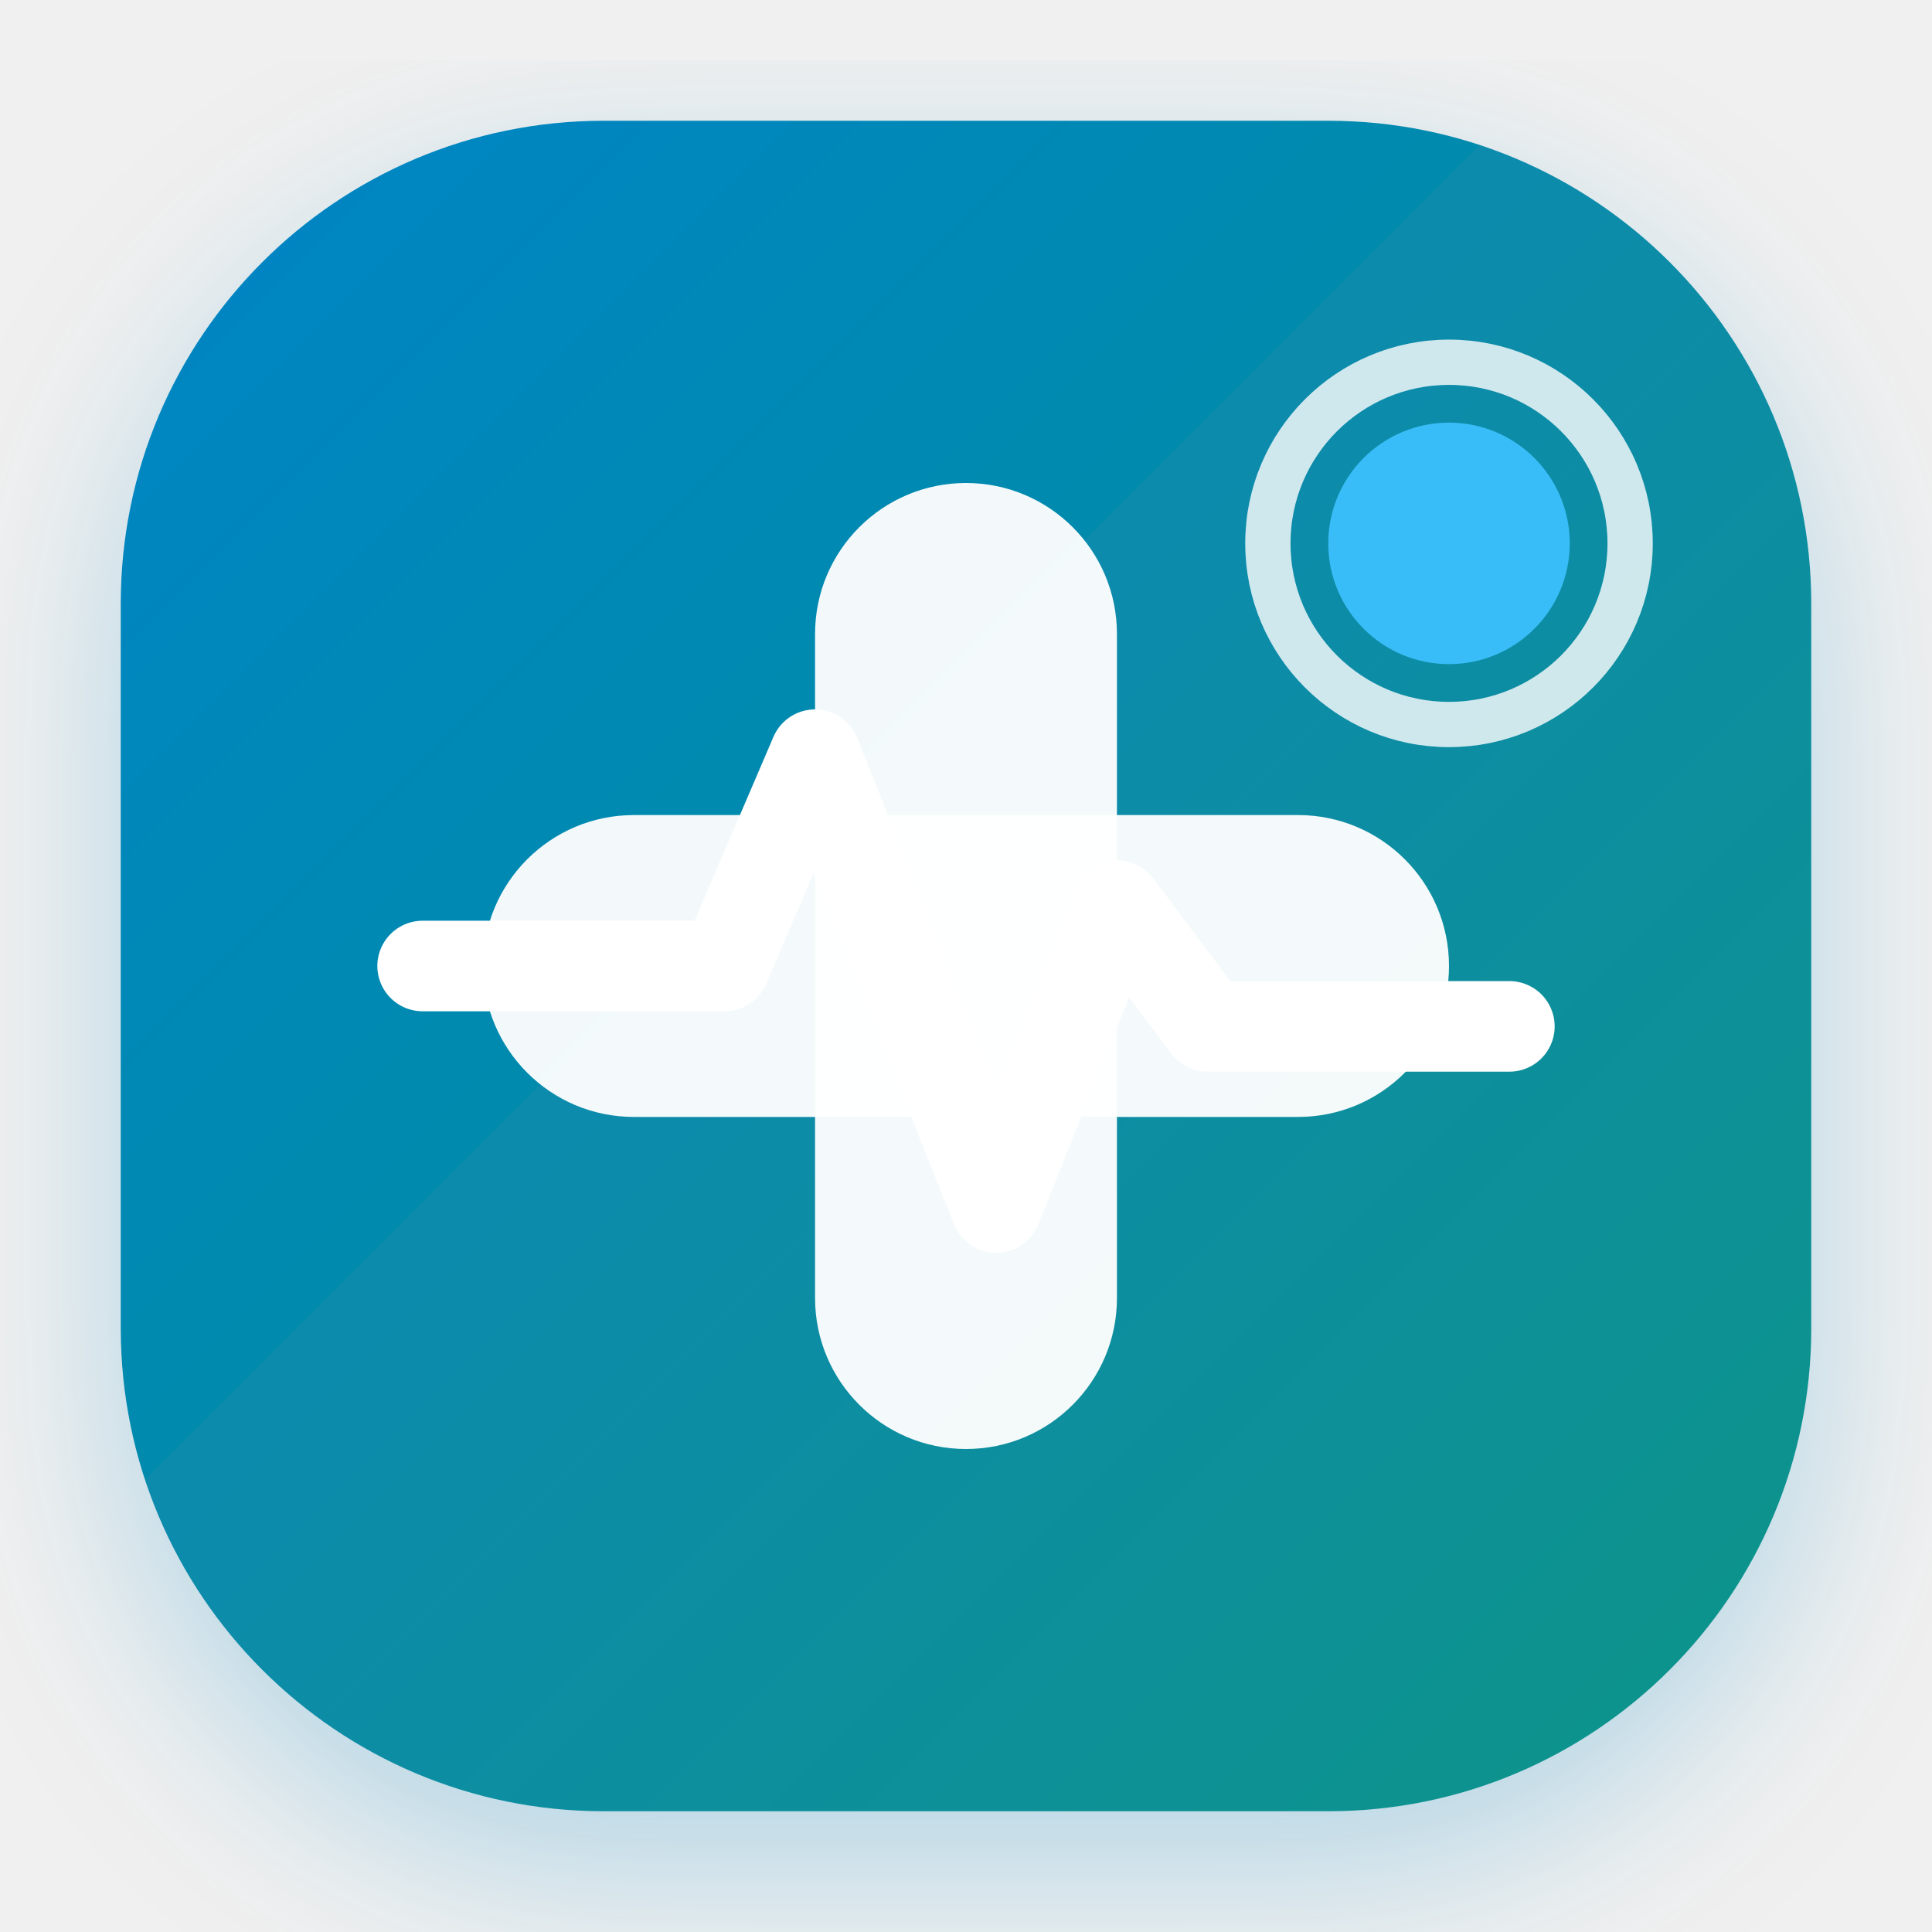
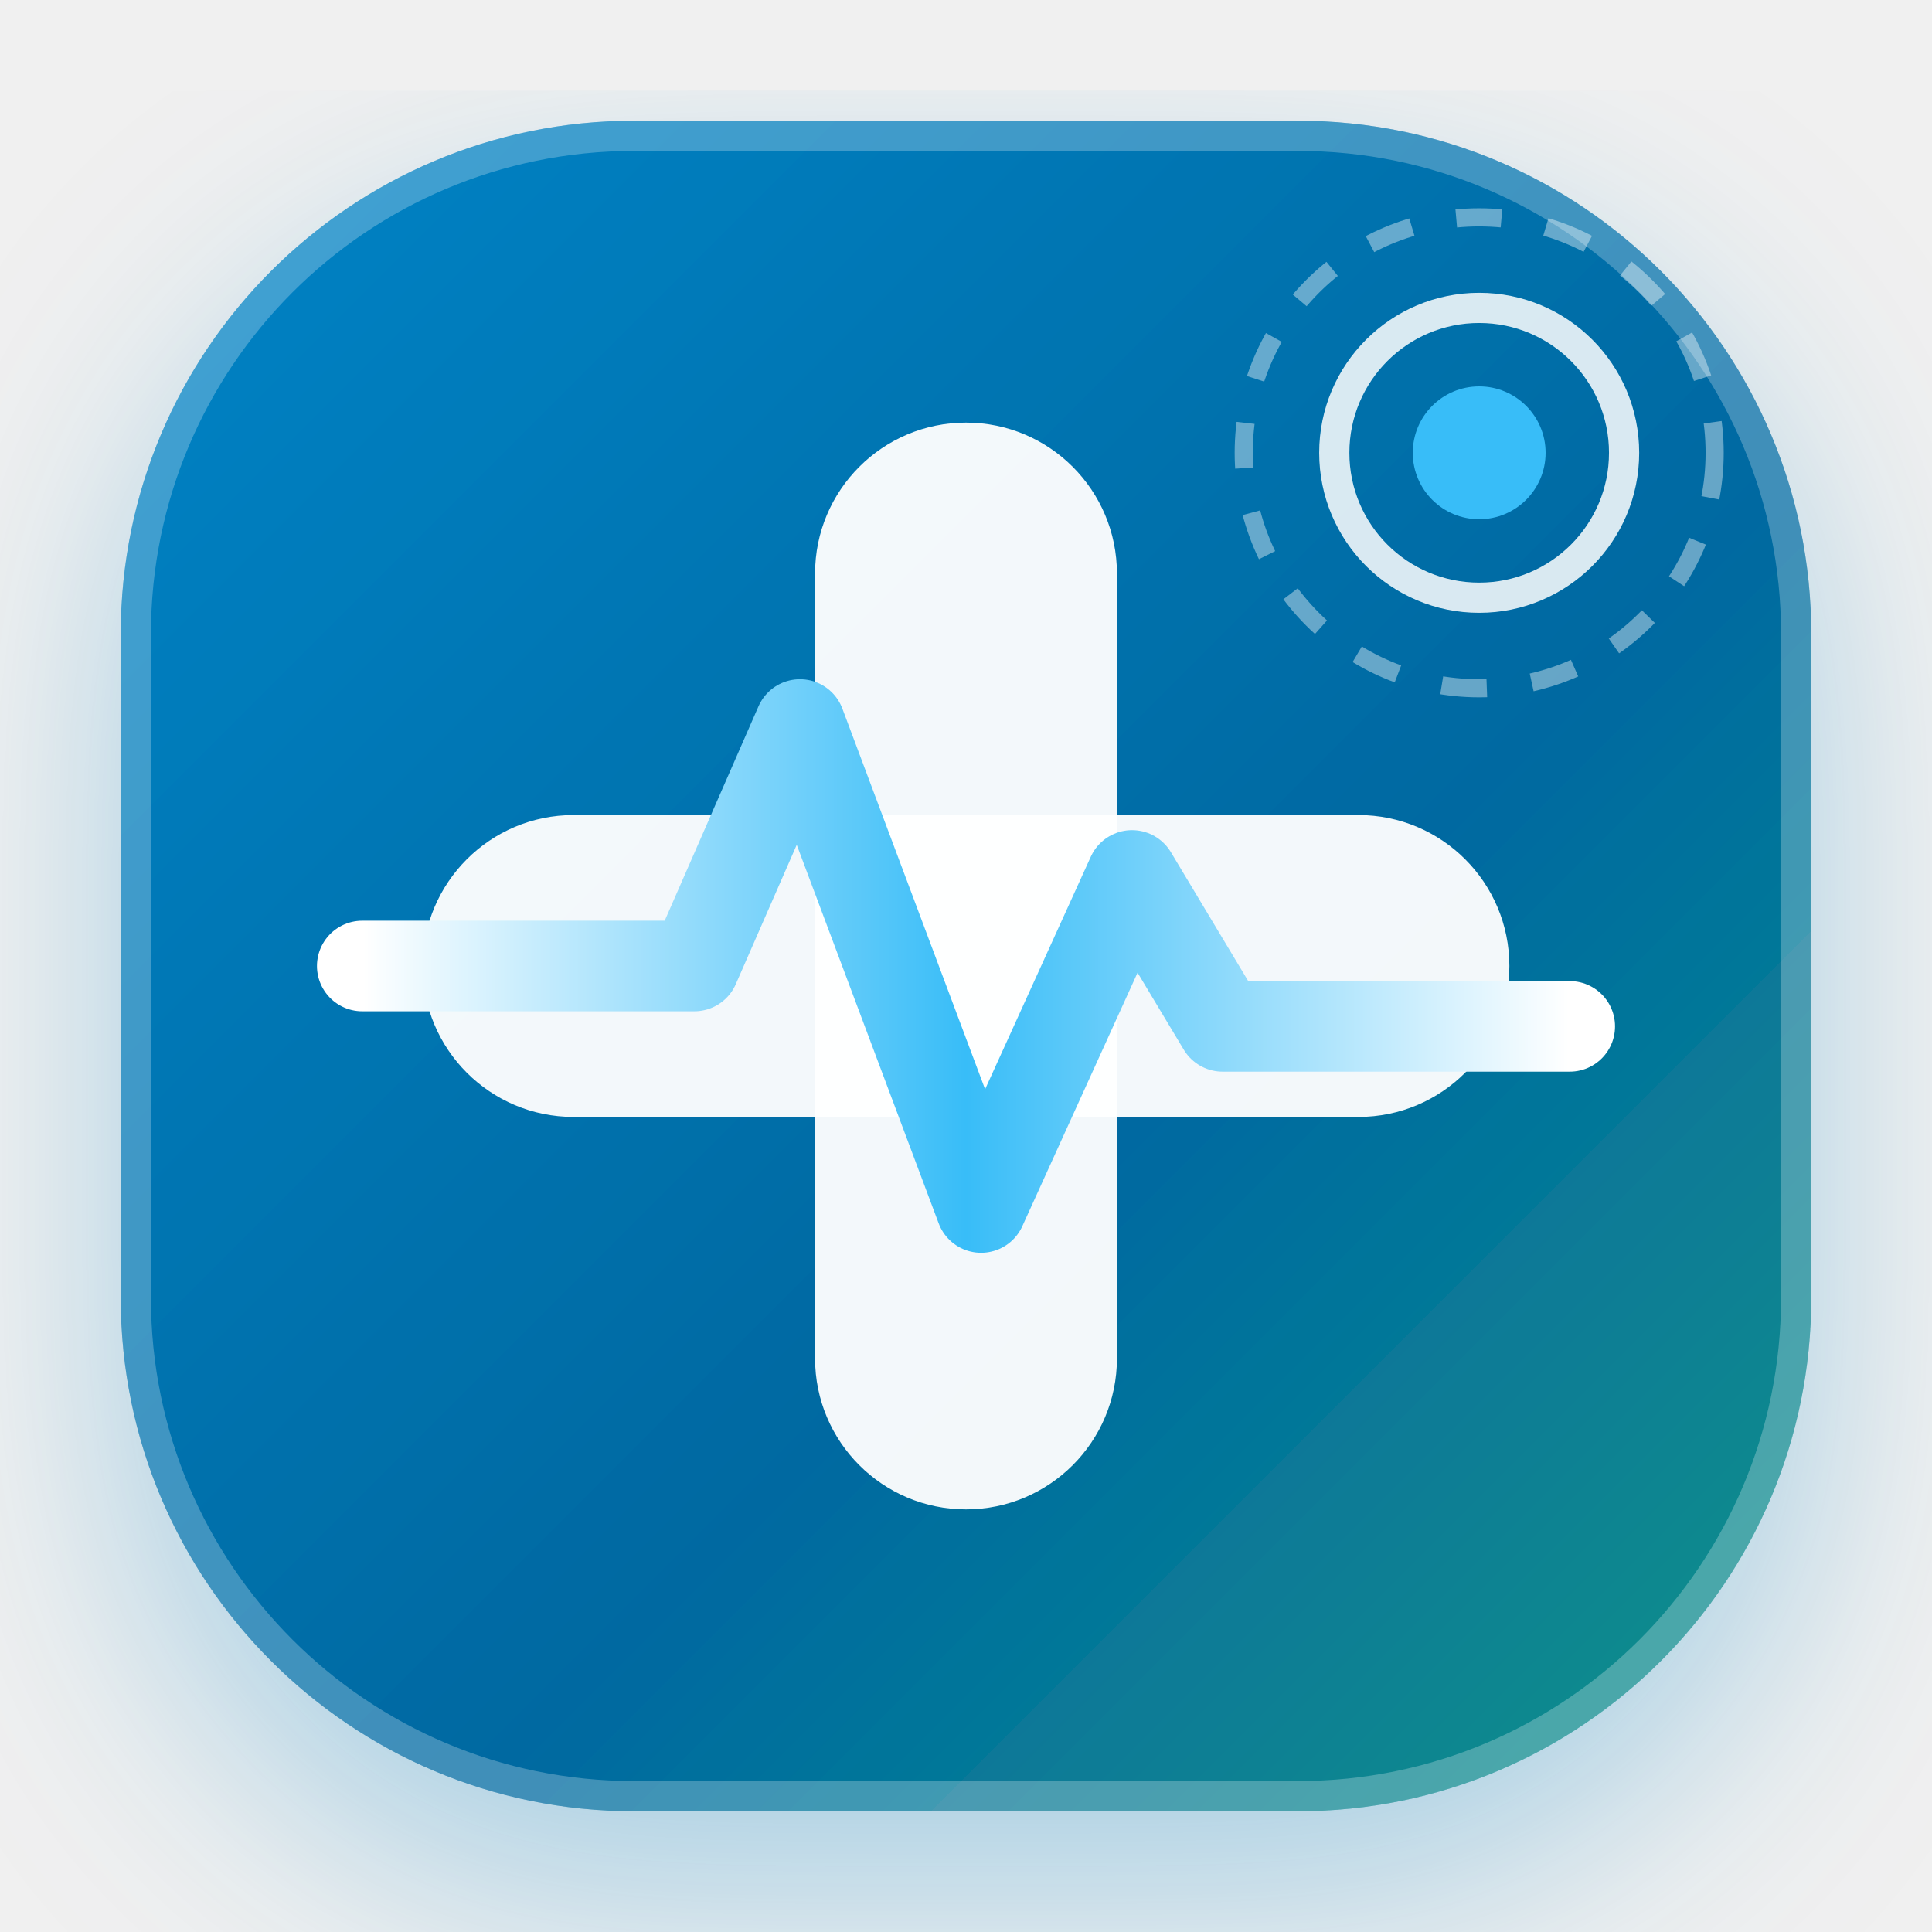
<svg xmlns="http://www.w3.org/2000/svg" viewBox="0 0 64 64" fill="none">
  <defs>
-     <linearGradient id="primaryGrad" x1="0%" y1="0%" x2="100%" y2="100%">
+     <linearGradient id="favBadgeGrad" x1="0%" y1="0%" x2="100%" y2="100%">
      <stop offset="0%" stop-color="#0284c7" />
+       <stop offset="60%" stop-color="#0369a1" />
      <stop offset="100%" stop-color="#0d9488" />
    </linearGradient>
-     <filter id="glow" x="-20%" y="-20%" width="140%" height="140%">
-       <feDropShadow dx="0" dy="2" stdDeviation="3" flood-color="#0284c7" flood-opacity="0.25" />
+     <linearGradient id="favPulseGrad" x1="0%" y1="0%" x2="100%" y2="0%">
+       <stop offset="0%" stop-color="#ffffff" />
+       <stop offset="50%" stop-color="#38bdf8" />
+       <stop offset="100%" stop-color="#ffffff" />
+     </linearGradient>
+     <filter id="favGlow" x="-20%" y="-20%" width="140%" height="140%">
+       <feDropShadow dx="0" dy="3" stdDeviation="4" flood-color="#0284c7" flood-opacity="0.3" />
    </filter>
  </defs>
-   <rect x="4" y="4" width="56" height="56" rx="16" fill="url(#primaryGrad)" filter="url(#glow)" />
+   <rect x="4" y="4" width="56" height="56" rx="17" fill="url(#favBadgeGrad)" filter="url(#favGlow)" />
+   <rect x="4.5" y="4.5" width="55" height="55" rx="16.5" stroke="#ffffff" stroke-opacity="0.25" stroke-width="1" fill="none" />
  <g fill="#ffffff">
-     <rect x="27" y="16" width="10" height="32" rx="5" opacity="0.95" />
-     <rect x="16" y="27" width="32" height="10" rx="5" opacity="0.95" />
+     <rect x="27" y="14" width="10" height="36" rx="5" opacity="0.95" />
+     <rect x="14" y="27" width="36" height="10" rx="5" opacity="0.95" />
  </g>
-   <path d="M14 32h10l3-7 6 15 4-10 3 4h10" stroke="#ffffff" stroke-width="3" stroke-linecap="round" stroke-linejoin="round" fill="none" />
-   <circle cx="48" cy="18" r="4" fill="#38bdf8" />
-   <circle cx="48" cy="18" r="6" stroke="#ffffff" stroke-width="1.5" fill="none" opacity="0.8" />
+   <path d="M12 32h11l3.5-8 6 16 5-11 3 5h11.5" stroke="url(#favPulseGrad)" stroke-width="3" stroke-linecap="round" stroke-linejoin="round" fill="none" />
+   <circle cx="49" cy="15" r="2.2" fill="#38bdf8" />
+   <circle cx="49" cy="15" r="4.8" stroke="#ffffff" stroke-width="1" fill="none" opacity="0.85" />
+   <circle cx="49" cy="15" r="7.8" stroke="#ffffff" stroke-width="0.6" stroke-dasharray="1.5 1.5" fill="none" opacity="0.4" />
</svg>
